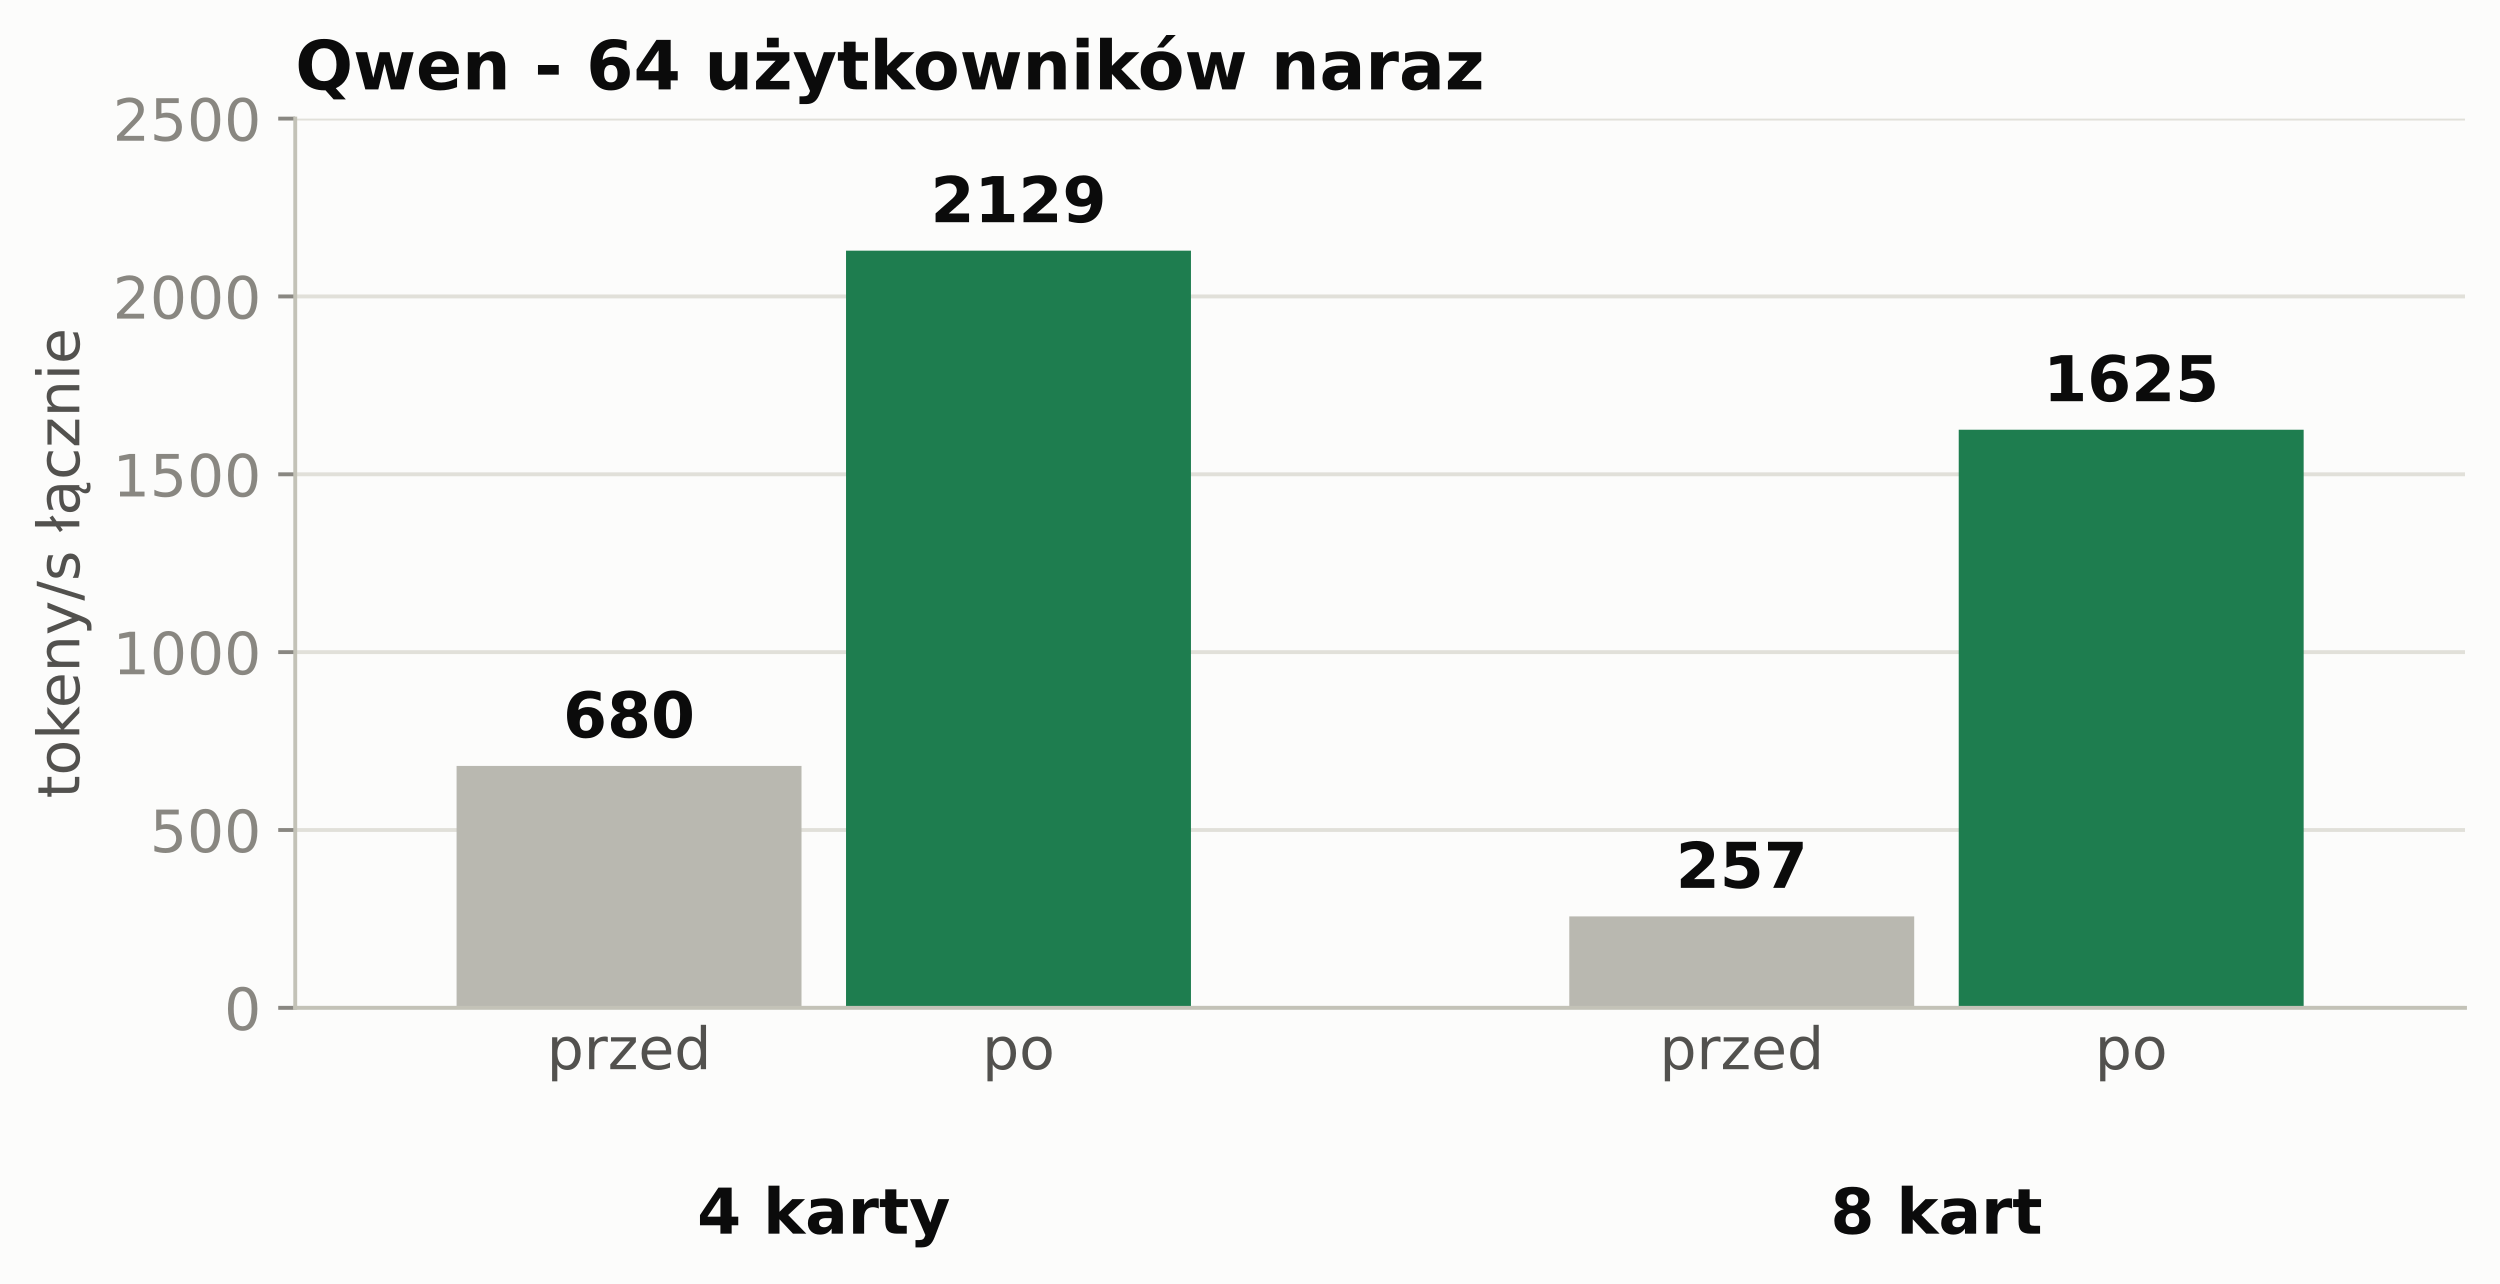
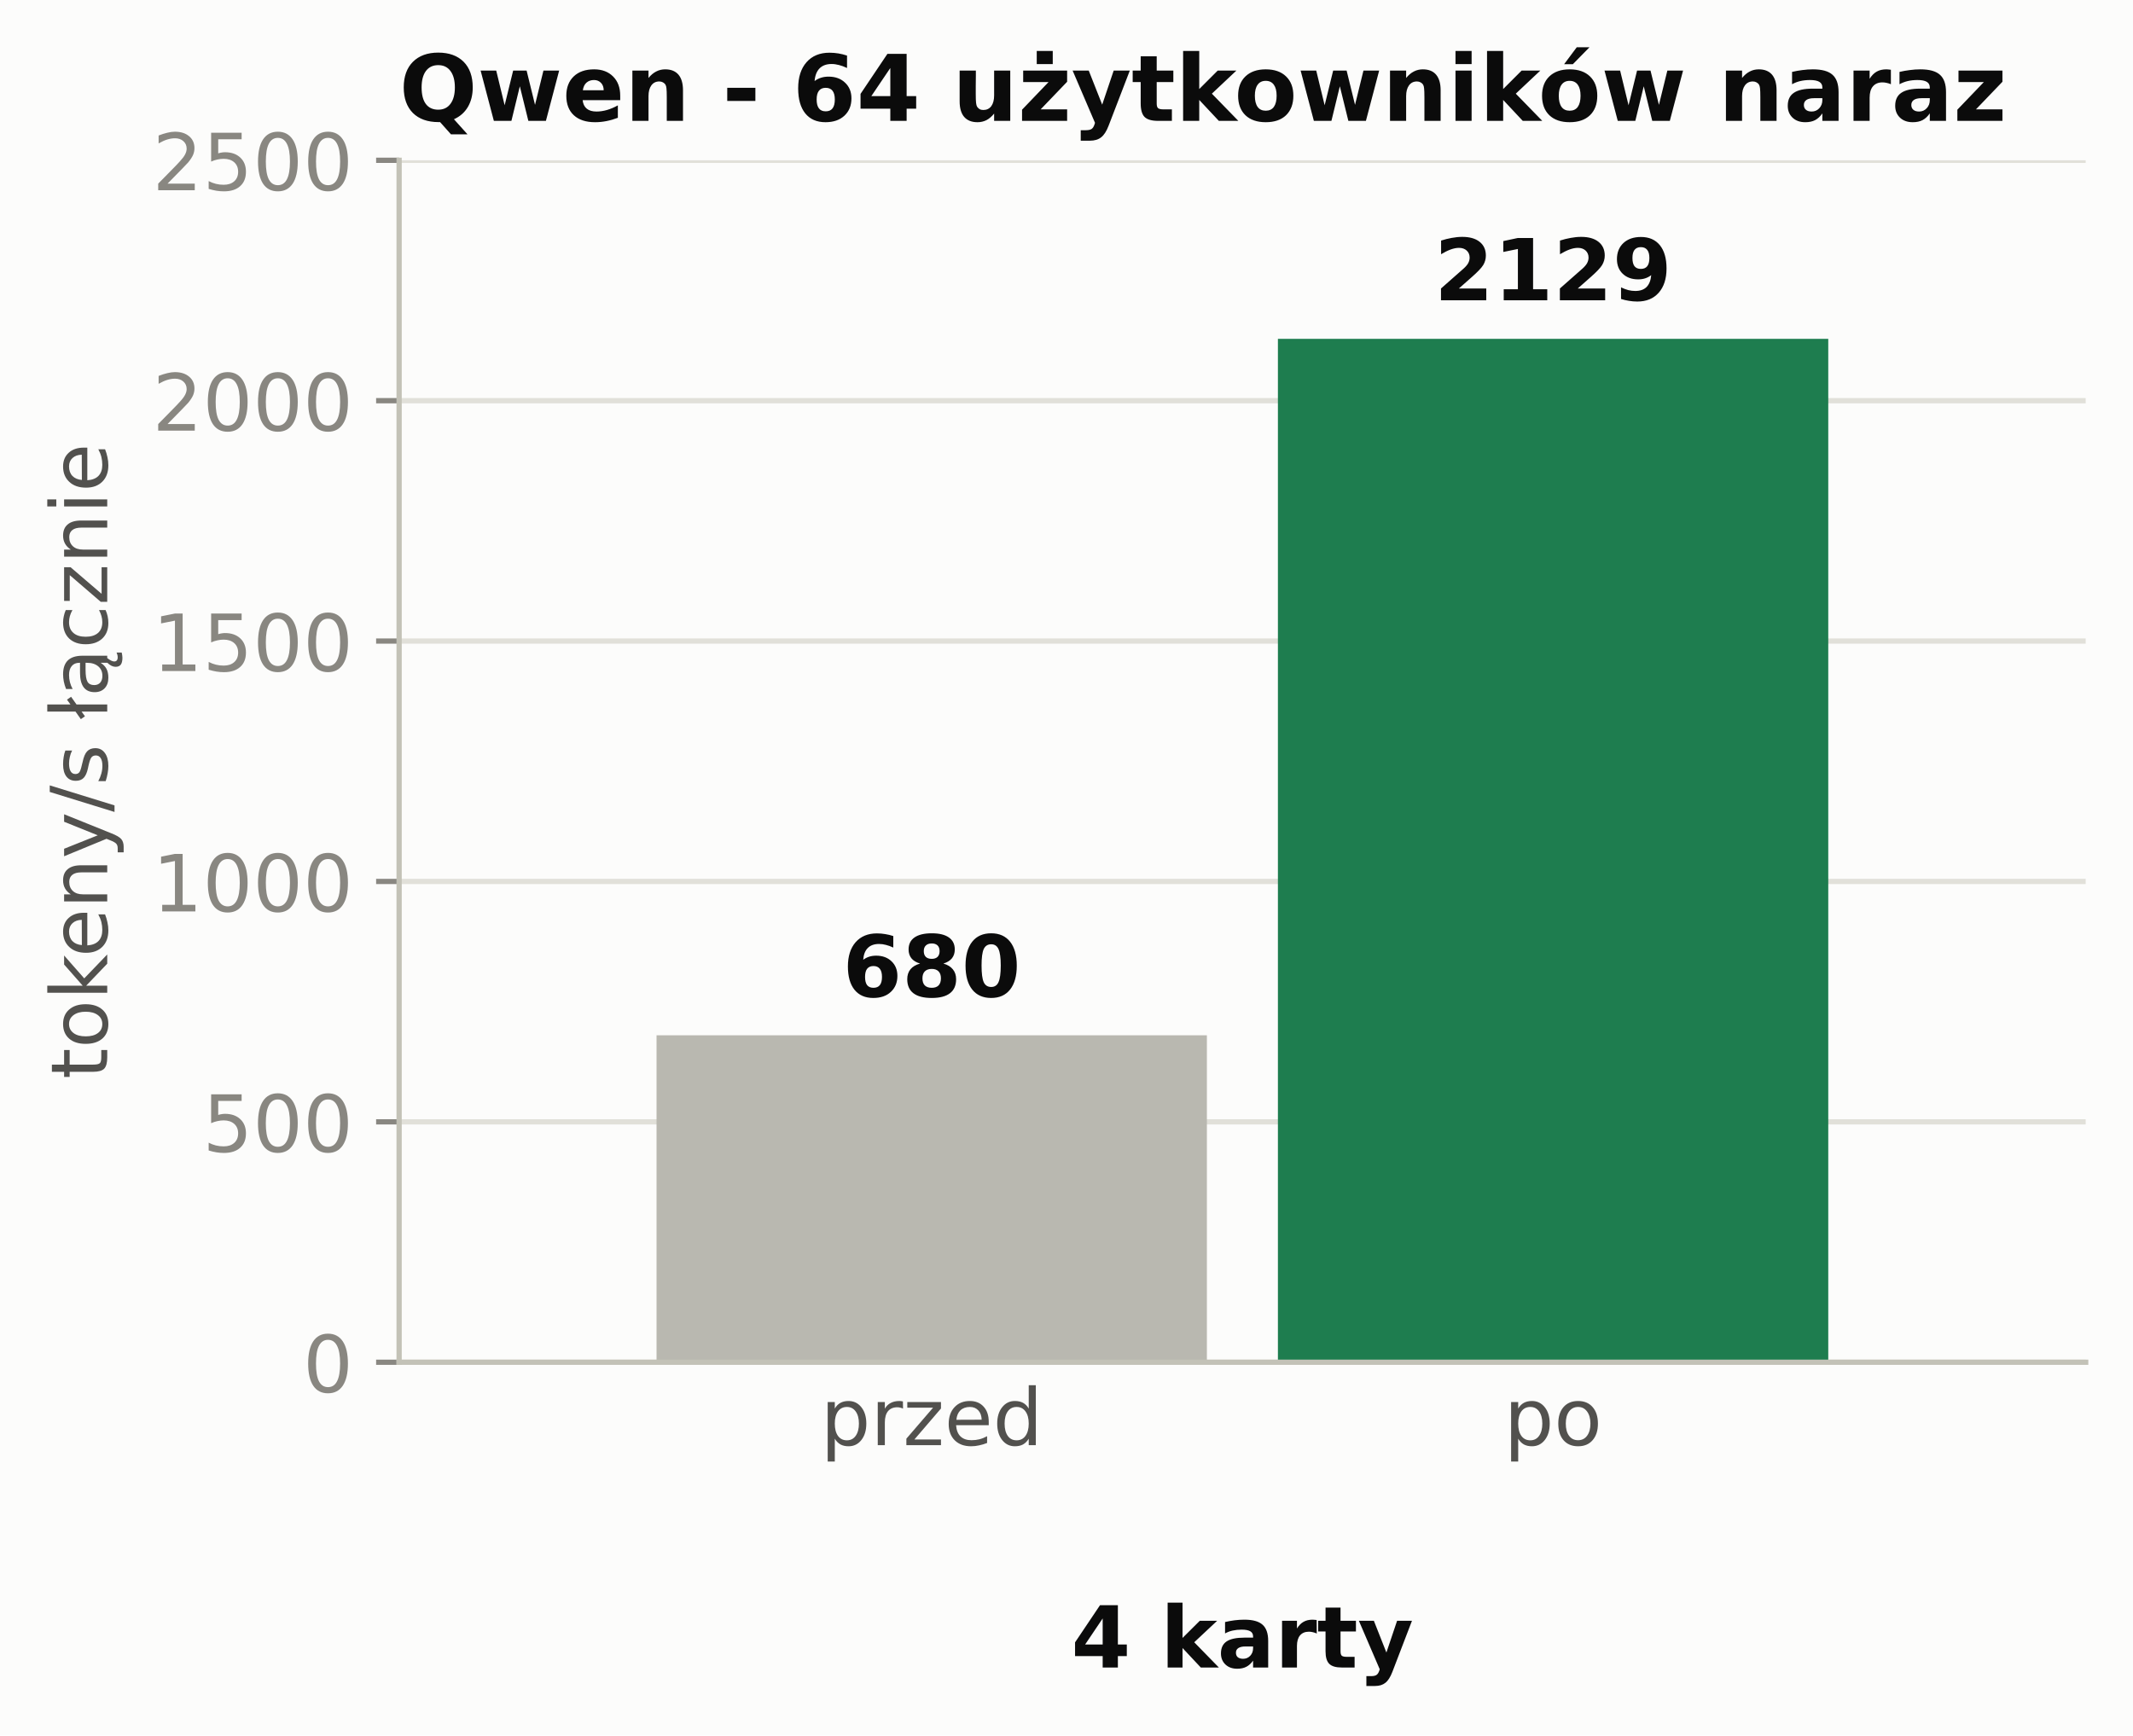
- <svg xmlns="http://www.w3.org/2000/svg" xmlns:xlink="http://www.w3.org/1999/xlink" width="514.341pt" height="264.141pt" viewBox="0 0 514.341 264.141" version="1.1">
+ <svg xmlns="http://www.w3.org/2000/svg" xmlns:xlink="http://www.w3.org/1999/xlink" width="324.621pt" height="264.141pt" viewBox="0 0 324.621 264.141" version="1.1">
  <defs>
    <style type="text/css">*{stroke-linejoin: round; stroke-linecap: butt}</style>
  </defs>
  <g id="figure_1">
    <g id="patch_1">
-       <path d="M 0 264.141 L 514.341 264.141 L 514.341 -0 L 0 -0 z " style="fill: #fcfcfb" />
+       <path d="M 0 264.141 L 324.621 264.141 L 324.621 -0 L 0 -0 z " style="fill: #fcfcfb" />
    </g>
    <g id="axes_1">
      <g id="patch_2">
-         <path d="M 60.741 207.35 L 507.141 207.35 L 507.141 24.398 L 60.741 24.398 z " style="fill: #fcfcfb" />
+         <path d="M 60.741 207.35 L 317.421 207.35 L 317.421 24.398 L 60.741 24.398 z " style="fill: #fcfcfb" />
      </g>
      <g id="matplotlib.axis_1">
        <g id="xtick_1">
          <g id="line2d_1" />
          <g id="text_1">
-             <text style="font-size: 12px; font-family: 'Segoe UI', 'DejaVu Sans', 'Arial', sans-serif; text-anchor: middle; fill: #52514e" x="129.418" y="219.968" transform="rotate(-0 129.4179 219.9679)">przed</text>
+             <text style="font-size: 12px; font-family: 'Segoe UI', 'DejaVu Sans', 'Arial', sans-serif; text-anchor: middle; fill: #52514e" x="141.798" y="219.968" transform="rotate(-0 141.7978 219.9679)">przed</text>
          </g>
        </g>
        <g id="xtick_2">
          <g id="line2d_2" />
          <g id="text_2">
-             <text style="font-size: 12px; font-family: 'Segoe UI', 'DejaVu Sans', 'Arial', sans-serif; text-anchor: middle; fill: #52514e" x="209.541" y="219.967" transform="rotate(-0 209.5409 219.967)">po</text>
-           </g>
-         </g>
-         <g id="xtick_3">
-           <g id="line2d_3" />
-           <g id="text_3">
-             <text style="font-size: 12px; font-family: 'Segoe UI', 'DejaVu Sans', 'Arial', sans-serif; text-anchor: middle; fill: #52514e" x="358.341" y="219.968" transform="rotate(-0 358.3409 219.9679)">przed</text>
-           </g>
-         </g>
-         <g id="xtick_4">
-           <g id="line2d_4" />
-           <g id="text_4">
-             <text style="font-size: 12px; font-family: 'Segoe UI', 'DejaVu Sans', 'Arial', sans-serif; text-anchor: middle; fill: #52514e" x="438.464" y="219.967" transform="rotate(-0 438.464 219.967)">po</text>
+             <text style="font-size: 12px; font-family: 'Segoe UI', 'DejaVu Sans', 'Arial', sans-serif; text-anchor: middle; fill: #52514e" x="236.364" y="219.967" transform="rotate(-0 236.3641 219.967)">po</text>
          </g>
        </g>
      </g>
      <g id="matplotlib.axis_2">
        <g id="ytick_1">
-           <g id="line2d_5">
-             <path d="M 60.741 207.35 L 507.141 207.35 " clip-path="url(#pe2062cf7be)" style="fill: none; stroke: #e1e0d9; stroke-width: 0.8; stroke-linecap: square" />
+           <g id="line2d_3">
+             <path d="M 60.741 207.35 L 317.421 207.35 " clip-path="url(#pd239ffdd24)" style="fill: none; stroke: #e1e0d9; stroke-width: 0.8; stroke-linecap: square" />
          </g>
-           <g id="line2d_6">
+           <g id="line2d_4">
            <defs>
-               <path id="m035b80e543" d="M 0 0 L -3.5 0 " style="stroke: #898781; stroke-width: 0.8" />
+               <path id="meee83528a3" d="M 0 0 L -3.5 0 " style="stroke: #898781; stroke-width: 0.8" />
            </defs>
            <g>
-               <use xlink:href="#m035b80e543" x="60.741" y="207.35" style="fill: #898781; stroke: #898781; stroke-width: 0.8" />
+               <use xlink:href="#meee83528a3" x="60.741" y="207.35" style="fill: #898781; stroke: #898781; stroke-width: 0.8" />
            </g>
          </g>
-           <g id="text_5">
+           <g id="text_3">
            <text style="font-size: 12px; font-family: 'Segoe UI', 'DejaVu Sans', 'Arial', sans-serif; text-anchor: end; fill: #898781" x="53.741" y="211.908" transform="rotate(-0 53.74094 211.9084)">0</text>
          </g>
        </g>
        <g id="ytick_2">
-           <g id="line2d_7">
-             <path d="M 60.741 170.759 L 507.141 170.759 " clip-path="url(#pe2062cf7be)" style="fill: none; stroke: #e1e0d9; stroke-width: 0.8; stroke-linecap: square" />
+           <g id="line2d_5">
+             <path d="M 60.741 170.759 L 317.421 170.759 " clip-path="url(#pd239ffdd24)" style="fill: none; stroke: #e1e0d9; stroke-width: 0.8; stroke-linecap: square" />
          </g>
-           <g id="line2d_8">
+           <g id="line2d_6">
            <g>
-               <use xlink:href="#m035b80e543" x="60.741" y="170.759" style="fill: #898781; stroke: #898781; stroke-width: 0.8" />
+               <use xlink:href="#meee83528a3" x="60.741" y="170.759" style="fill: #898781; stroke: #898781; stroke-width: 0.8" />
            </g>
          </g>
-           <g id="text_6">
+           <g id="text_4">
            <text style="font-size: 12px; font-family: 'Segoe UI', 'DejaVu Sans', 'Arial', sans-serif; text-anchor: end; fill: #898781" x="53.741" y="175.318" transform="rotate(-0 53.74094 175.318)">500</text>
          </g>
        </g>
        <g id="ytick_3">
-           <g id="line2d_9">
-             <path d="M 60.741 134.169 L 507.141 134.169 " clip-path="url(#pe2062cf7be)" style="fill: none; stroke: #e1e0d9; stroke-width: 0.8; stroke-linecap: square" />
+           <g id="line2d_7">
+             <path d="M 60.741 134.169 L 317.421 134.169 " clip-path="url(#pd239ffdd24)" style="fill: none; stroke: #e1e0d9; stroke-width: 0.8; stroke-linecap: square" />
          </g>
-           <g id="line2d_10">
+           <g id="line2d_8">
            <g>
-               <use xlink:href="#m035b80e543" x="60.741" y="134.169" style="fill: #898781; stroke: #898781; stroke-width: 0.8" />
+               <use xlink:href="#meee83528a3" x="60.741" y="134.169" style="fill: #898781; stroke: #898781; stroke-width: 0.8" />
            </g>
          </g>
-           <g id="text_7">
+           <g id="text_5">
            <text style="font-size: 12px; font-family: 'Segoe UI', 'DejaVu Sans', 'Arial', sans-serif; text-anchor: end; fill: #898781" x="53.741" y="138.728" transform="rotate(-0 53.74094 138.7276)">1000</text>
          </g>
        </g>
        <g id="ytick_4">
-           <g id="line2d_11">
-             <path d="M 60.741 97.579 L 507.141 97.579 " clip-path="url(#pe2062cf7be)" style="fill: none; stroke: #e1e0d9; stroke-width: 0.8; stroke-linecap: square" />
+           <g id="line2d_9">
+             <path d="M 60.741 97.579 L 317.421 97.579 " clip-path="url(#pd239ffdd24)" style="fill: none; stroke: #e1e0d9; stroke-width: 0.8; stroke-linecap: square" />
          </g>
-           <g id="line2d_12">
+           <g id="line2d_10">
            <g>
-               <use xlink:href="#m035b80e543" x="60.741" y="97.579" style="fill: #898781; stroke: #898781; stroke-width: 0.8" />
+               <use xlink:href="#meee83528a3" x="60.741" y="97.579" style="fill: #898781; stroke: #898781; stroke-width: 0.8" />
            </g>
          </g>
-           <g id="text_8">
+           <g id="text_6">
            <text style="font-size: 12px; font-family: 'Segoe UI', 'DejaVu Sans', 'Arial', sans-serif; text-anchor: end; fill: #898781" x="53.741" y="102.137" transform="rotate(-0 53.74094 102.1372)">1500</text>
          </g>
        </g>
        <g id="ytick_5">
-           <g id="line2d_13">
-             <path d="M 60.741 60.988 L 507.141 60.988 " clip-path="url(#pe2062cf7be)" style="fill: none; stroke: #e1e0d9; stroke-width: 0.8; stroke-linecap: square" />
+           <g id="line2d_11">
+             <path d="M 60.741 60.988 L 317.421 60.988 " clip-path="url(#pd239ffdd24)" style="fill: none; stroke: #e1e0d9; stroke-width: 0.8; stroke-linecap: square" />
          </g>
-           <g id="line2d_14">
+           <g id="line2d_12">
            <g>
-               <use xlink:href="#m035b80e543" x="60.741" y="60.988" style="fill: #898781; stroke: #898781; stroke-width: 0.8" />
+               <use xlink:href="#meee83528a3" x="60.741" y="60.988" style="fill: #898781; stroke: #898781; stroke-width: 0.8" />
            </g>
          </g>
-           <g id="text_9">
+           <g id="text_7">
            <text style="font-size: 12px; font-family: 'Segoe UI', 'DejaVu Sans', 'Arial', sans-serif; text-anchor: end; fill: #898781" x="53.741" y="65.547" transform="rotate(-0 53.74094 65.54681)">2000</text>
          </g>
        </g>
        <g id="ytick_6">
-           <g id="line2d_15">
-             <path d="M 60.741 24.398 L 507.141 24.398 " clip-path="url(#pe2062cf7be)" style="fill: none; stroke: #e1e0d9; stroke-width: 0.8; stroke-linecap: square" />
+           <g id="line2d_13">
+             <path d="M 60.741 24.398 L 317.421 24.398 " clip-path="url(#pd239ffdd24)" style="fill: none; stroke: #e1e0d9; stroke-width: 0.8; stroke-linecap: square" />
          </g>
-           <g id="line2d_16">
+           <g id="line2d_14">
            <g>
-               <use xlink:href="#m035b80e543" x="60.741" y="24.398" style="fill: #898781; stroke: #898781; stroke-width: 0.8" />
+               <use xlink:href="#meee83528a3" x="60.741" y="24.398" style="fill: #898781; stroke: #898781; stroke-width: 0.8" />
            </g>
          </g>
-           <g id="text_10">
+           <g id="text_8">
            <text style="font-size: 12px; font-family: 'Segoe UI', 'DejaVu Sans', 'Arial', sans-serif; text-anchor: end; fill: #898781" x="53.741" y="28.956" transform="rotate(-0 53.74094 28.95641)">2500</text>
          </g>
        </g>
-         <g id="text_11">
+         <g id="text_9">
          <text style="font-size: 12px; font-family: 'Segoe UI', 'DejaVu Sans', 'Arial', sans-serif; text-anchor: middle; fill: #52514e" x="16.318" y="115.874" transform="rotate(-90 16.31812 115.8738)">tokeny/s łącznie</text>
        </g>
      </g>
      <g id="patch_3">
-         <path d="M 93.935 207.35 L 164.901 207.35 L 164.901 157.584 L 93.935 157.584 z " clip-path="url(#pe2062cf7be)" style="fill: #b9b8b0" />
+         <path d="M 99.918 207.35 L 183.677 207.35 L 183.677 157.584 L 99.918 157.584 z " clip-path="url(#pd239ffdd24)" style="fill: #b9b8b0" />
      </g>
      <g id="patch_4">
-         <path d="M 174.058 207.35 L 245.024 207.35 L 245.024 51.578 L 174.058 51.578 z " clip-path="url(#pe2062cf7be)" style="fill: #1e7d4f" />
+         <path d="M 194.485 207.35 L 278.243 207.35 L 278.243 51.578 L 194.485 51.578 z " clip-path="url(#pd239ffdd24)" style="fill: #1e7d4f" />
      </g>
      <g id="patch_5">
-         <path d="M 322.858 207.35 L 393.824 207.35 L 393.824 188.536 L 322.858 188.536 z " clip-path="url(#pe2062cf7be)" style="fill: #b9b8b0" />
+         <path d="M 60.741 207.35 L 60.741 24.398 " style="fill: none; stroke: #c3c2b7; stroke-width: 0.8; stroke-linejoin: miter; stroke-linecap: square" />
      </g>
      <g id="patch_6">
-         <path d="M 402.981 207.35 L 473.947 207.35 L 473.947 88.41 L 402.981 88.41 z " clip-path="url(#pe2062cf7be)" style="fill: #1e7d4f" />
+         <path d="M 60.741 207.35 L 317.421 207.35 " style="fill: none; stroke: #c3c2b7; stroke-width: 0.8; stroke-linejoin: miter; stroke-linecap: square" />
      </g>
-       <g id="patch_7">
-         <path d="M 60.741 207.35 L 60.741 24.398 " style="fill: none; stroke: #c3c2b7; stroke-width: 0.8; stroke-linejoin: miter; stroke-linecap: square" />
+       <g id="text_10">
+         <text style="font-weight: 600; font-size: 13px; font-family: 'Segoe UI', 'DejaVu Sans', 'Arial', sans-serif; text-anchor: middle; fill: #0b0b0b" x="141.798" y="151.717" transform="rotate(-0 141.7978 151.7165)">680</text>
      </g>
-       <g id="patch_8">
-         <path d="M 60.741 207.35 L 507.141 207.35 " style="fill: none; stroke: #c3c2b7; stroke-width: 0.8; stroke-linejoin: miter; stroke-linecap: square" />
+       <g id="text_11">
+         <text style="font-weight: 600; font-size: 13px; font-family: 'Segoe UI', 'DejaVu Sans', 'Arial', sans-serif; text-anchor: middle; fill: #0b0b0b" x="236.364" y="45.711" transform="rotate(-0 236.3641 45.7108)">2129</text>
      </g>
      <g id="text_12">
-         <text style="font-weight: 600; font-size: 13px; font-family: 'Segoe UI', 'DejaVu Sans', 'Arial', sans-serif; text-anchor: middle; fill: #0b0b0b" x="129.418" y="151.717" transform="rotate(-0 129.4179 151.7165)">680</text>
+         <text style="font-weight: 600; font-size: 13px; font-family: 'Segoe UI', 'DejaVu Sans', 'Arial', sans-serif; text-anchor: middle; fill: #0b0b0b" x="189.081" y="253.818" transform="rotate(-0 189.0809 253.8182)">4 karty</text>
      </g>
      <g id="text_13">
-         <text style="font-weight: 600; font-size: 13px; font-family: 'Segoe UI', 'DejaVu Sans', 'Arial', sans-serif; text-anchor: middle; fill: #0b0b0b" x="209.541" y="45.711" transform="rotate(-0 209.5409 45.7108)">2129</text>
-       </g>
-       <g id="text_14">
-         <text style="font-weight: 600; font-size: 13px; font-family: 'Segoe UI', 'DejaVu Sans', 'Arial', sans-serif; text-anchor: middle; fill: #0b0b0b" x="169.479" y="253.818" transform="rotate(-0 169.4794 253.8182)">4 karty</text>
-       </g>
-       <g id="text_15">
-         <text style="font-weight: 600; font-size: 13px; font-family: 'Segoe UI', 'DejaVu Sans', 'Arial', sans-serif; text-anchor: middle; fill: #0b0b0b" x="358.341" y="182.668" transform="rotate(-0 358.3409 182.6684)">257</text>
-       </g>
-       <g id="text_16">
-         <text style="font-weight: 600; font-size: 13px; font-family: 'Segoe UI', 'DejaVu Sans', 'Arial', sans-serif; text-anchor: middle; fill: #0b0b0b" x="438.464" y="82.543" transform="rotate(-0 438.464 82.54266)">1625</text>
-       </g>
-       <g id="text_17">
-         <text style="font-weight: 600; font-size: 13px; font-family: 'Segoe UI', 'DejaVu Sans', 'Arial', sans-serif; text-anchor: middle; fill: #0b0b0b" x="398.402" y="253.818" transform="rotate(-0 398.4025 253.8182)">8 kart</text>
-       </g>
-       <g id="text_18">
        <text style="font-weight: 600; font-size: 14px; font-family: 'Segoe UI', 'DejaVu Sans', 'Arial', sans-serif; text-anchor: start; fill: #0b0b0b" x="60.741" y="18.398" transform="rotate(-0 60.74094 18.39781)">Qwen - 64 użytkowników naraz</text>
      </g>
    </g>
  </g>
  <defs>
-     <clipPath id="pe2062cf7be">
-       <rect x="60.741" y="24.398" width="446.4" height="182.952" />
+     <clipPath id="pd239ffdd24">
+       <rect x="60.741" y="24.398" width="256.68" height="182.952" />
    </clipPath>
  </defs>
</svg>
